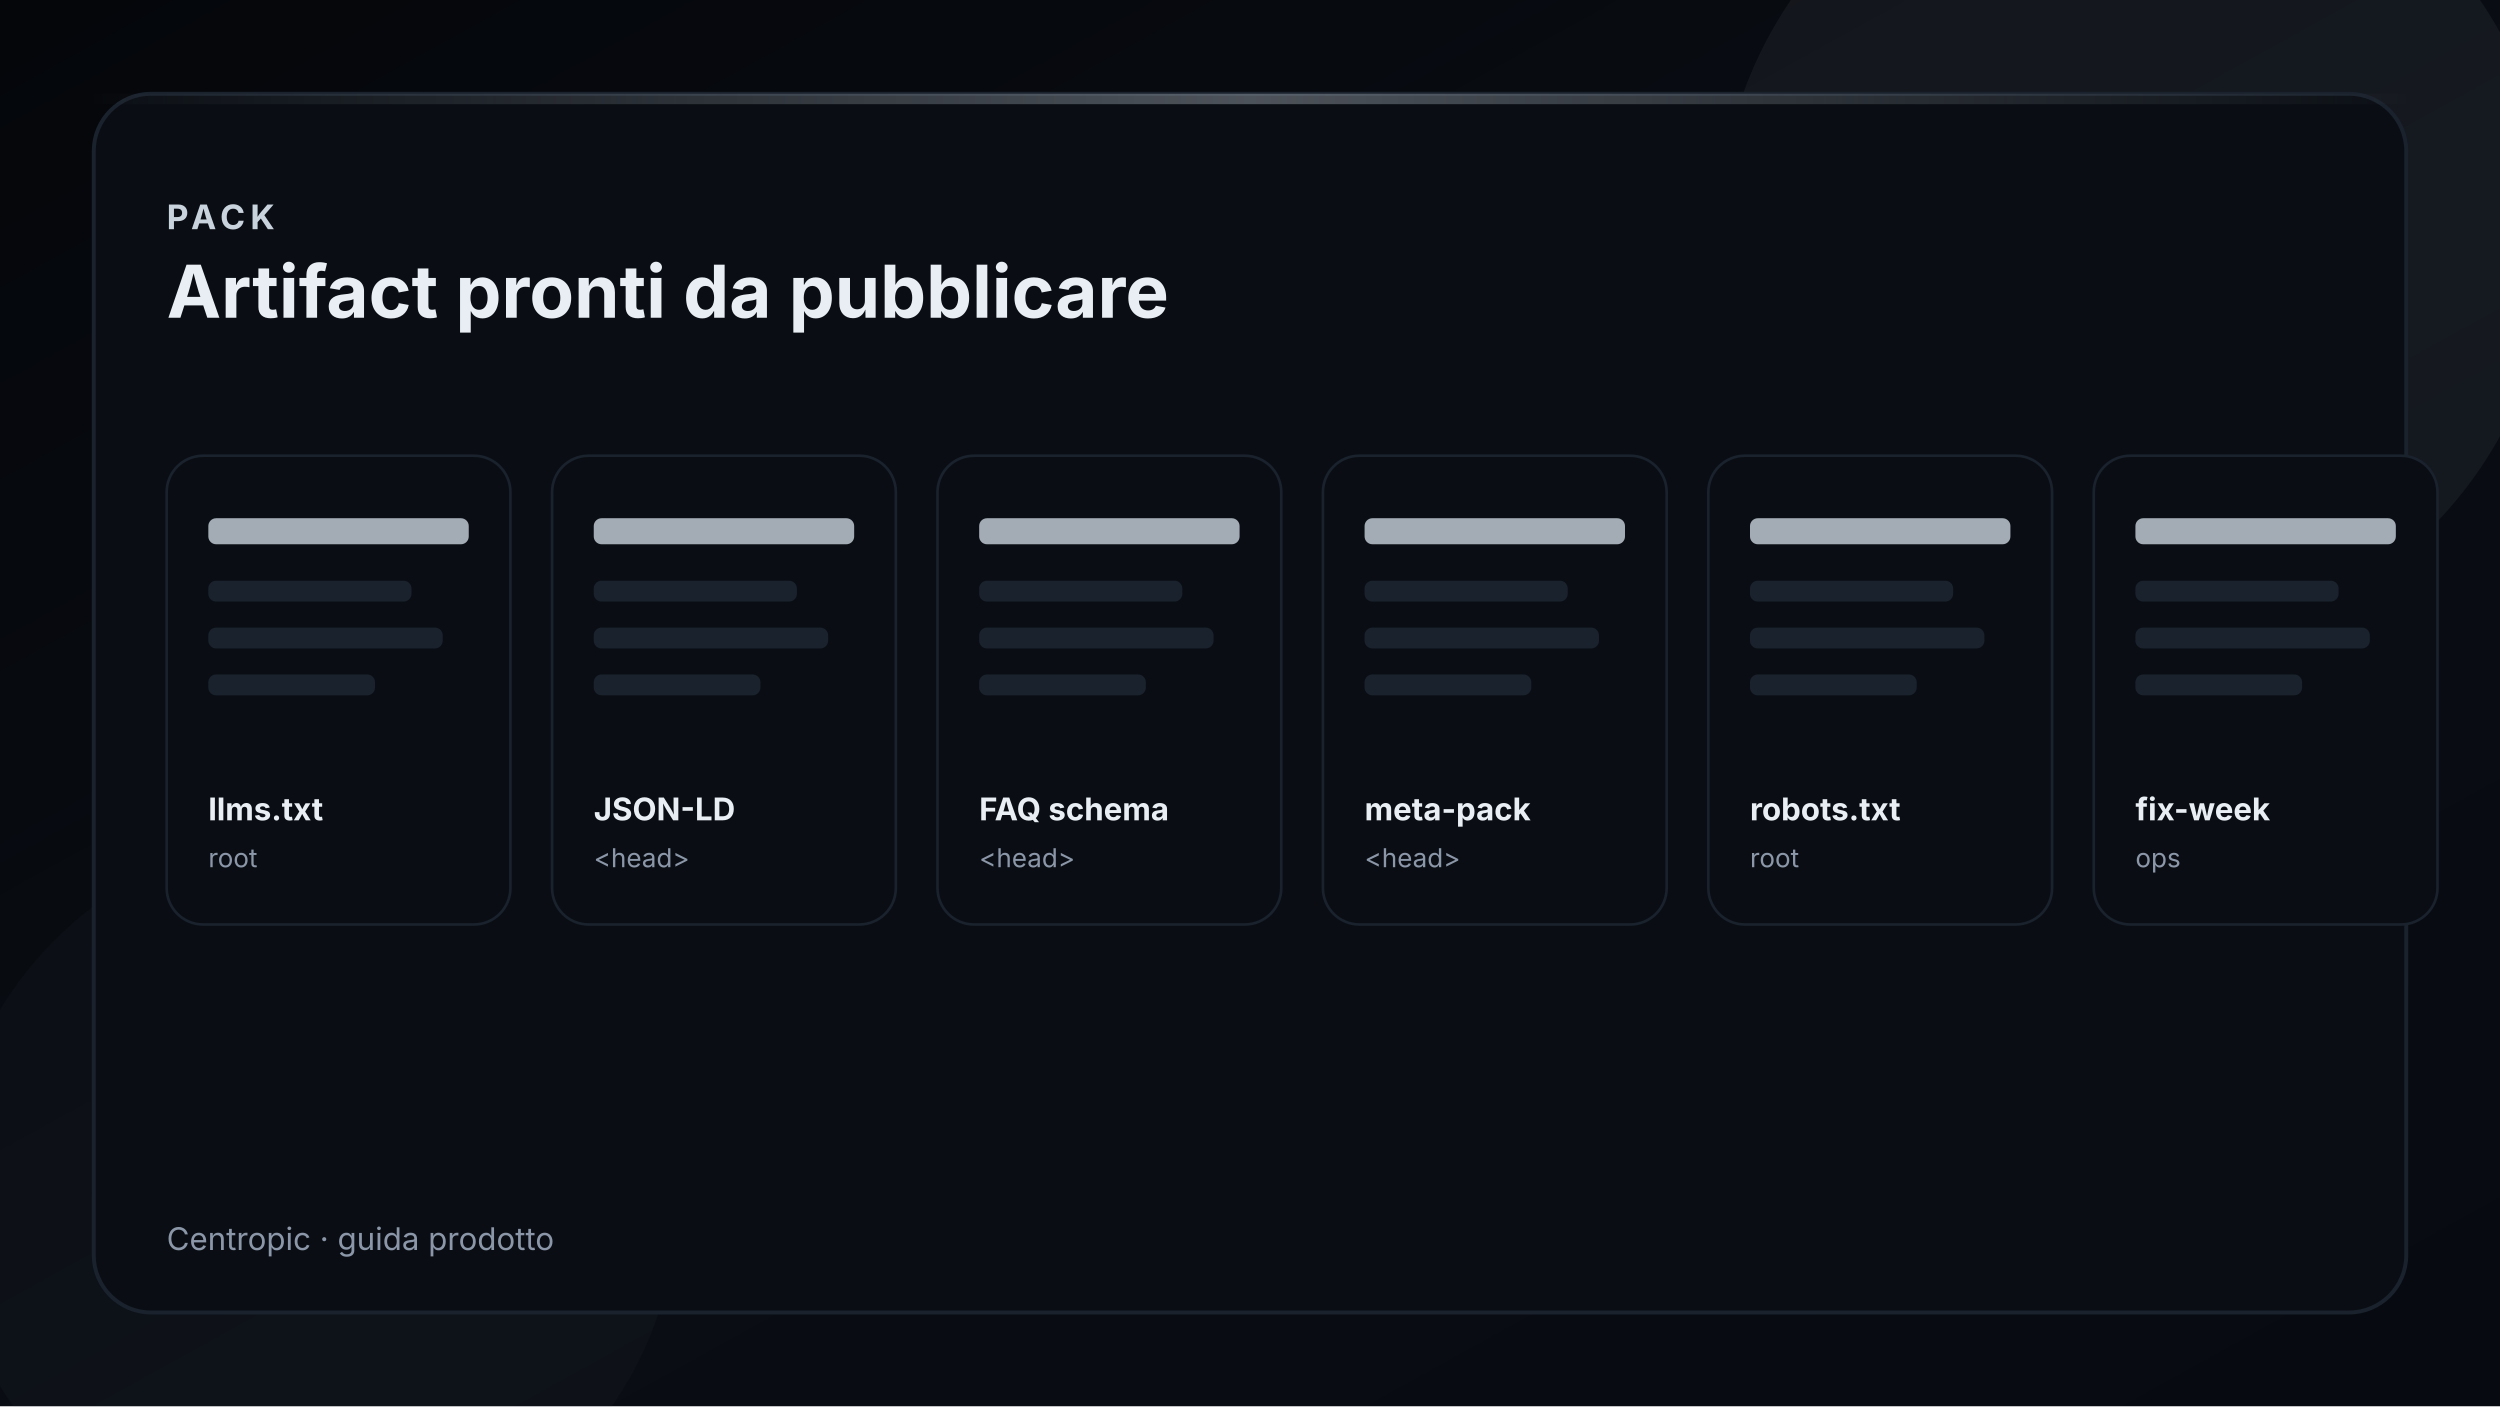
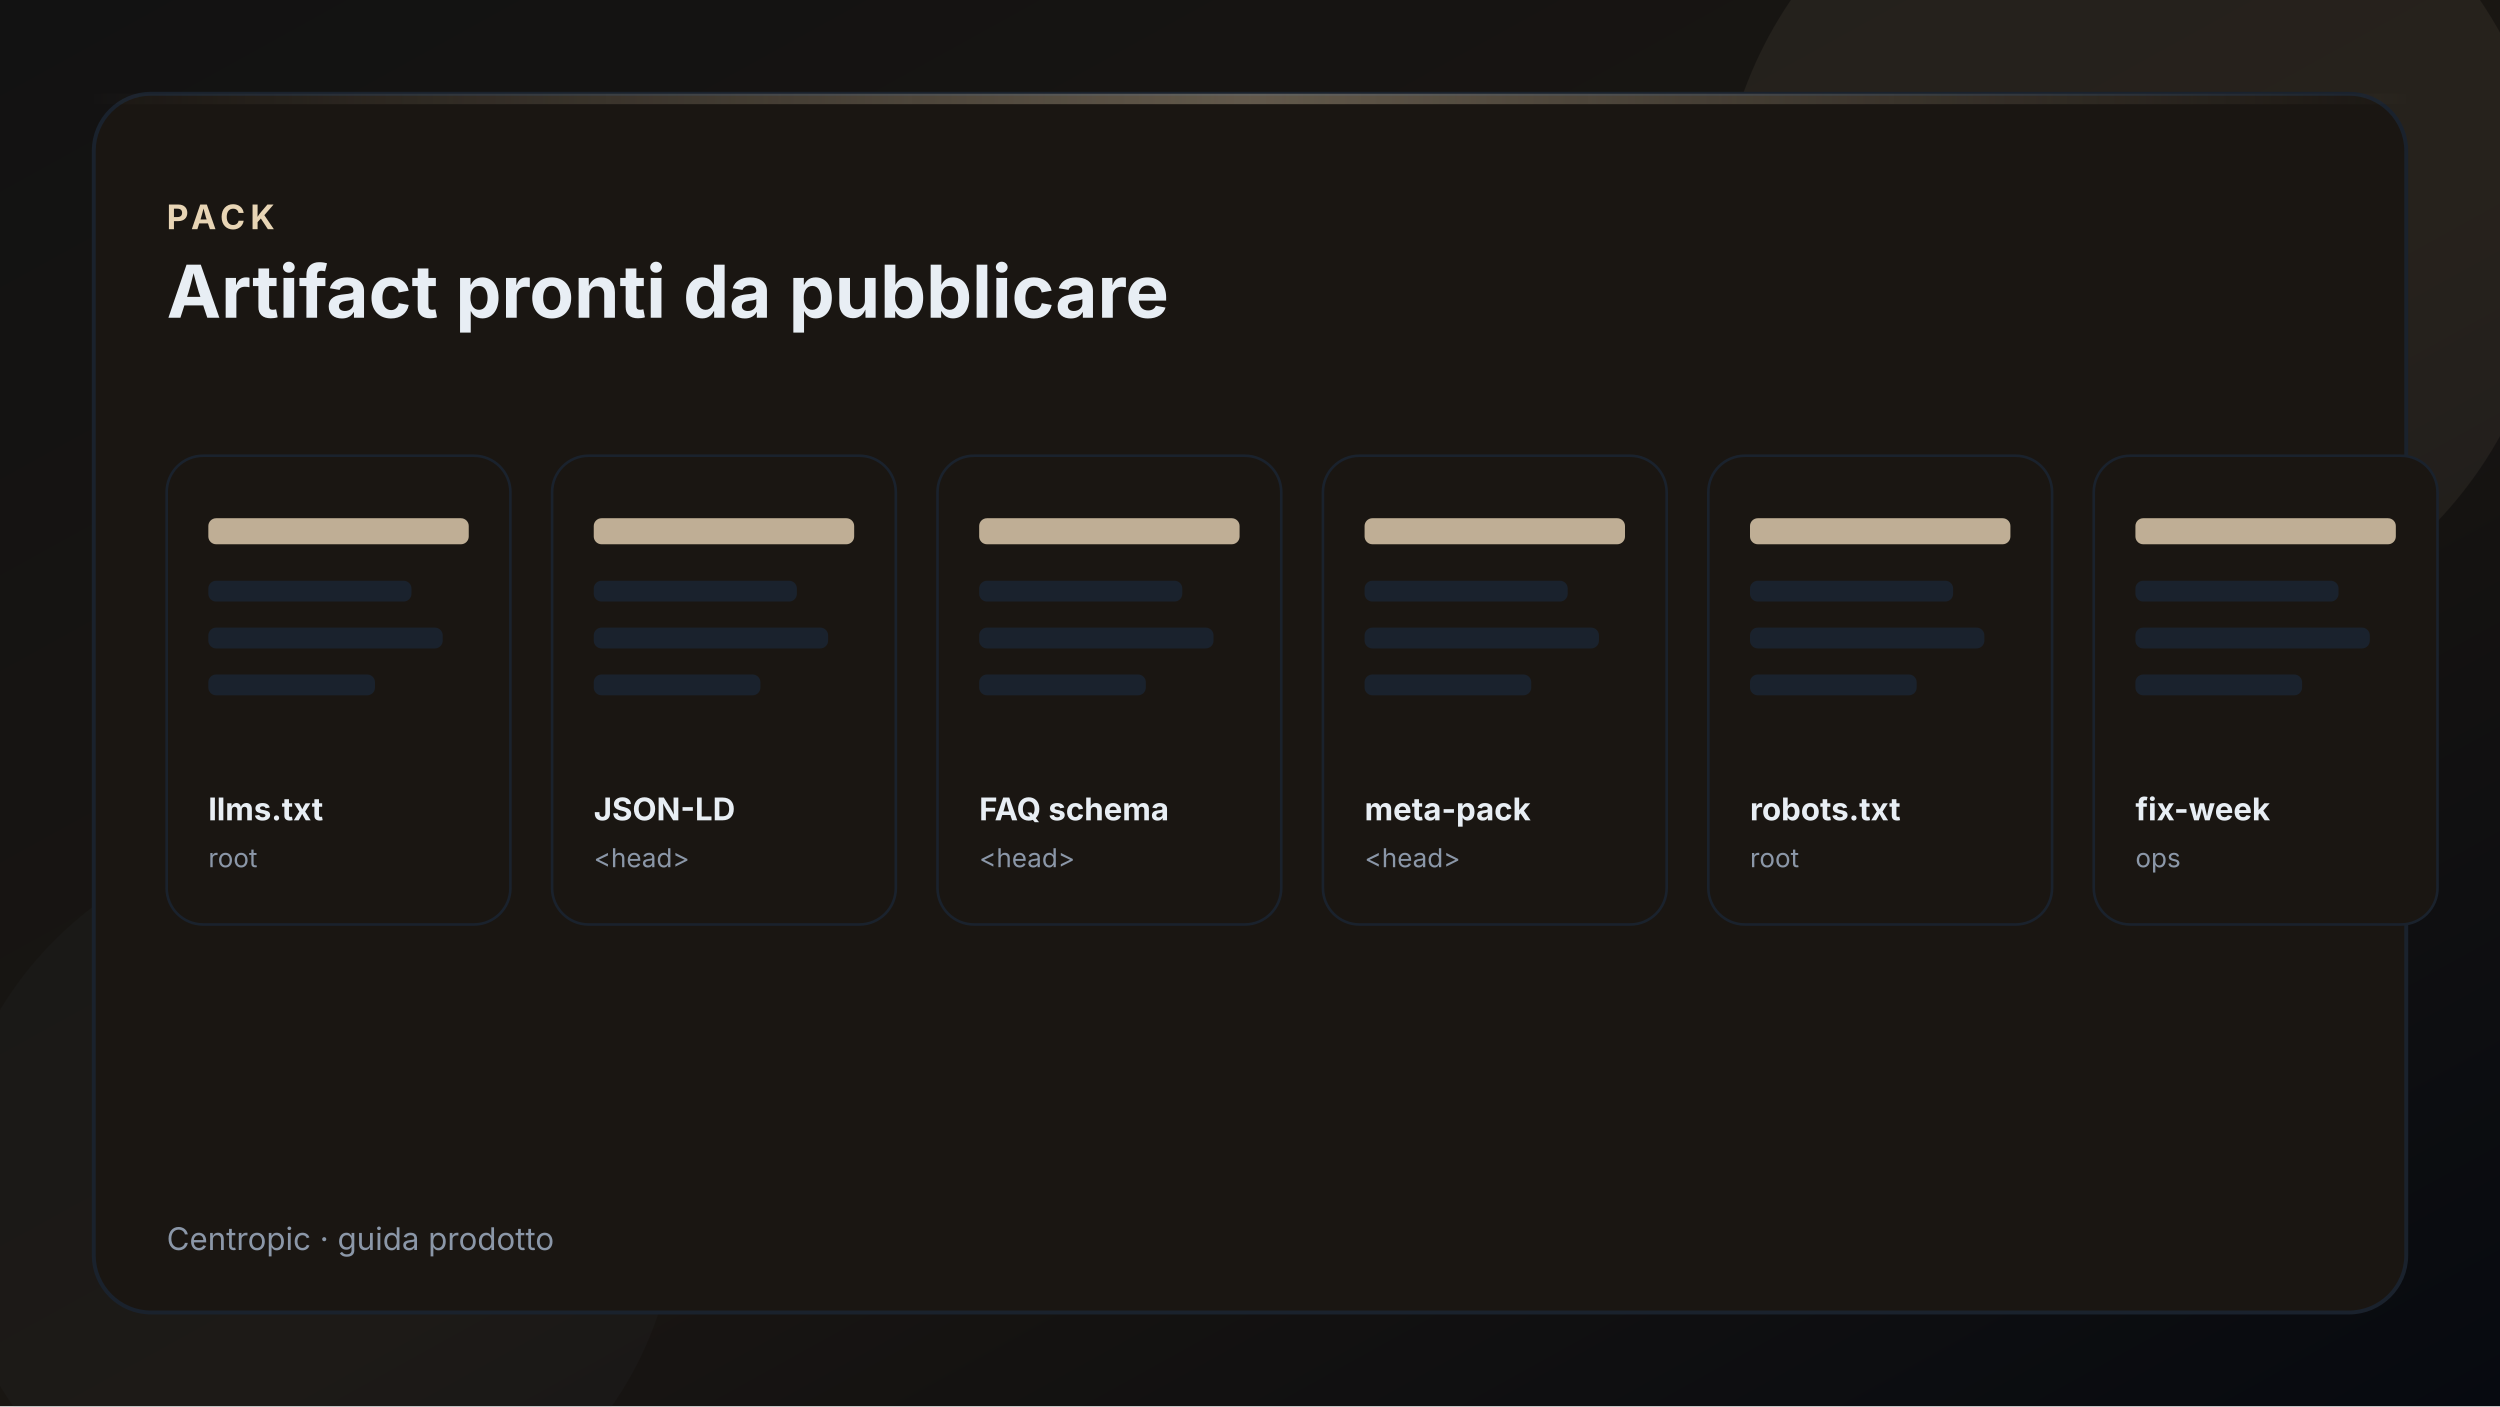
<svg xmlns="http://www.w3.org/2000/svg" width="960" height="540" viewBox="0 0 960 540" role="img" aria-labelledby="t d">
  <defs>
    <linearGradient id="bg" x1="0" y1="0" x2="1" y2="1">
-       <stop offset="0%" stop-color="#04060A" />
-       <stop offset="55%" stop-color="#0A0E14" />
+       <stop offset="0%" stop-color="#121212" />
+       <stop offset="55%" stop-color="#1A1612" />
      <stop offset="100%" stop-color="#070A10" />
    </linearGradient>
    <linearGradient id="glow" x1="0" y1="0" x2="1" y2="0">
-       <stop offset="0%" stop-color="#C9D3DD" stop-opacity="0" />
-       <stop offset="50%" stop-color="#C9D3DD" stop-opacity=".35" />
-       <stop offset="100%" stop-color="#C9D3DD" stop-opacity="0" />
+       <stop offset="0%" stop-color="#E8D5B5" stop-opacity="0" />
+       <stop offset="50%" stop-color="#E8D5B5" stop-opacity=".35" />
+       <stop offset="100%" stop-color="#E8D5B5" stop-opacity="0" />
    </linearGradient>
    <filter id="soft" x="-20%" y="-20%" width="140%" height="140%">
      <feGaussianBlur stdDeviation="12" result="b" />
      <feMerge>
        <feMergeNode in="b" />
        <feMergeNode in="SourceGraphic" />
      </feMerge>
    </filter>
  </defs>
  <rect width="960" height="540" fill="url(#bg)" />
-   <circle cx="820" cy="90" r="160" fill="#C9D3DD" opacity=".06" />
+   <circle cx="820" cy="90" r="160" fill="#E8D5B5" opacity=".06" />
  <circle cx="120" cy="460" r="140" fill="#5B6B7A" opacity=".05" />
-   <rect x="36" y="36" width="888" height="468" rx="22" fill="#0A0E14" stroke="#1A222D" stroke-width="1.5" />
+   <rect x="36" y="36" width="888" height="468" rx="22" fill="#1A1612" stroke="#1A222D" stroke-width="1.5" />
  <rect x="36" y="36" width="888" height="4" fill="url(#glow)" />
-   <text x="64" y="88" fill="#C9D3DD" font-family="'Inter', system-ui, sans-serif" font-size="13" font-weight="700" letter-spacing="2">PACK</text>
+   <text x="64" y="88" fill="#E8D5B5" font-family="'Inter', system-ui, sans-serif" font-size="13" font-weight="700" letter-spacing="2">PACK</text>
  <text x="64" y="122" fill="#E8EEF4" font-family="'Inter', system-ui, sans-serif" font-size="28" font-weight="700">Artifact pronti da pubblicare</text>
  <g font-family="'Inter', system-ui, sans-serif">
    <g transform="translate(64,175)">
-       <rect width="132" height="180" rx="14" fill="#0A0E14" stroke="#1A222D" />
-       <rect x="16" y="24" width="100" height="10" rx="3" fill="#C9D3DD" opacity=".8" />
+       <rect width="132" height="180" rx="14" fill="#1A1612" stroke="#1A222D" />
+       <rect x="16" y="24" width="100" height="10" rx="3" fill="#E8D5B5" opacity=".8" />
      <rect x="16" y="48" width="78" height="8" rx="3" fill="#1A222D" />
      <rect x="16" y="66" width="90" height="8" rx="3" fill="#1A222D" />
      <rect x="16" y="84" width="64" height="8" rx="3" fill="#1A222D" />
      <text x="16" y="140" fill="#E8EEF4" font-size="12" font-weight="700">llms.txt</text>
      <text x="16" y="158" fill="#8B97A8" font-size="10">root</text>
    </g>
    <g transform="translate(212,175)">
-       <rect width="132" height="180" rx="14" fill="#0A0E14" stroke="#1A222D" />
-       <rect x="16" y="24" width="100" height="10" rx="3" fill="#C9D3DD" opacity=".8" />
+       <rect width="132" height="180" rx="14" fill="#1A1612" stroke="#1A222D" />
+       <rect x="16" y="24" width="100" height="10" rx="3" fill="#E8D5B5" opacity=".8" />
      <rect x="16" y="48" width="78" height="8" rx="3" fill="#1A222D" />
      <rect x="16" y="66" width="90" height="8" rx="3" fill="#1A222D" />
      <rect x="16" y="84" width="64" height="8" rx="3" fill="#1A222D" />
      <text x="16" y="140" fill="#E8EEF4" font-size="12" font-weight="700">JSON-LD</text>
      <text x="16" y="158" fill="#8B97A8" font-size="10">&lt;head&gt;</text>
    </g>
    <g transform="translate(360,175)">
-       <rect width="132" height="180" rx="14" fill="#0A0E14" stroke="#1A222D" />
-       <rect x="16" y="24" width="100" height="10" rx="3" fill="#C9D3DD" opacity=".8" />
+       <rect width="132" height="180" rx="14" fill="#1A1612" stroke="#1A222D" />
+       <rect x="16" y="24" width="100" height="10" rx="3" fill="#E8D5B5" opacity=".8" />
      <rect x="16" y="48" width="78" height="8" rx="3" fill="#1A222D" />
      <rect x="16" y="66" width="90" height="8" rx="3" fill="#1A222D" />
      <rect x="16" y="84" width="64" height="8" rx="3" fill="#1A222D" />
      <text x="16" y="140" fill="#E8EEF4" font-size="12" font-weight="700">FAQ schema</text>
      <text x="16" y="158" fill="#8B97A8" font-size="10">&lt;head&gt;</text>
    </g>
    <g transform="translate(508,175)">
-       <rect width="132" height="180" rx="14" fill="#0A0E14" stroke="#1A222D" />
-       <rect x="16" y="24" width="100" height="10" rx="3" fill="#C9D3DD" opacity=".8" />
+       <rect width="132" height="180" rx="14" fill="#1A1612" stroke="#1A222D" />
+       <rect x="16" y="24" width="100" height="10" rx="3" fill="#E8D5B5" opacity=".8" />
      <rect x="16" y="48" width="78" height="8" rx="3" fill="#1A222D" />
      <rect x="16" y="66" width="90" height="8" rx="3" fill="#1A222D" />
      <rect x="16" y="84" width="64" height="8" rx="3" fill="#1A222D" />
      <text x="16" y="140" fill="#E8EEF4" font-size="12" font-weight="700">meta-pack</text>
      <text x="16" y="158" fill="#8B97A8" font-size="10">&lt;head&gt;</text>
    </g>
    <g transform="translate(656,175)">
-       <rect width="132" height="180" rx="14" fill="#0A0E14" stroke="#1A222D" />
-       <rect x="16" y="24" width="100" height="10" rx="3" fill="#C9D3DD" opacity=".8" />
+       <rect width="132" height="180" rx="14" fill="#1A1612" stroke="#1A222D" />
+       <rect x="16" y="24" width="100" height="10" rx="3" fill="#E8D5B5" opacity=".8" />
      <rect x="16" y="48" width="78" height="8" rx="3" fill="#1A222D" />
      <rect x="16" y="66" width="90" height="8" rx="3" fill="#1A222D" />
      <rect x="16" y="84" width="64" height="8" rx="3" fill="#1A222D" />
      <text x="16" y="140" fill="#E8EEF4" font-size="12" font-weight="700">robots.txt</text>
      <text x="16" y="158" fill="#8B97A8" font-size="10">root</text>
    </g>
    <g transform="translate(804,175)">
-       <rect width="132" height="180" rx="14" fill="#0A0E14" stroke="#1A222D" />
-       <rect x="16" y="24" width="100" height="10" rx="3" fill="#C9D3DD" opacity=".8" />
+       <rect width="132" height="180" rx="14" fill="#1A1612" stroke="#1A222D" />
+       <rect x="16" y="24" width="100" height="10" rx="3" fill="#E8D5B5" opacity=".8" />
      <rect x="16" y="48" width="78" height="8" rx="3" fill="#1A222D" />
      <rect x="16" y="66" width="90" height="8" rx="3" fill="#1A222D" />
      <rect x="16" y="84" width="64" height="8" rx="3" fill="#1A222D" />
      <text x="16" y="140" fill="#E8EEF4" font-size="12" font-weight="700">fix-week</text>
      <text x="16" y="158" fill="#8B97A8" font-size="10">ops</text>
    </g>
  </g>
  <text x="64" y="480" fill="#8B97A8" font-family="'Inter', system-ui, sans-serif" font-size="12">Centropic · guida prodotto</text>
</svg>
